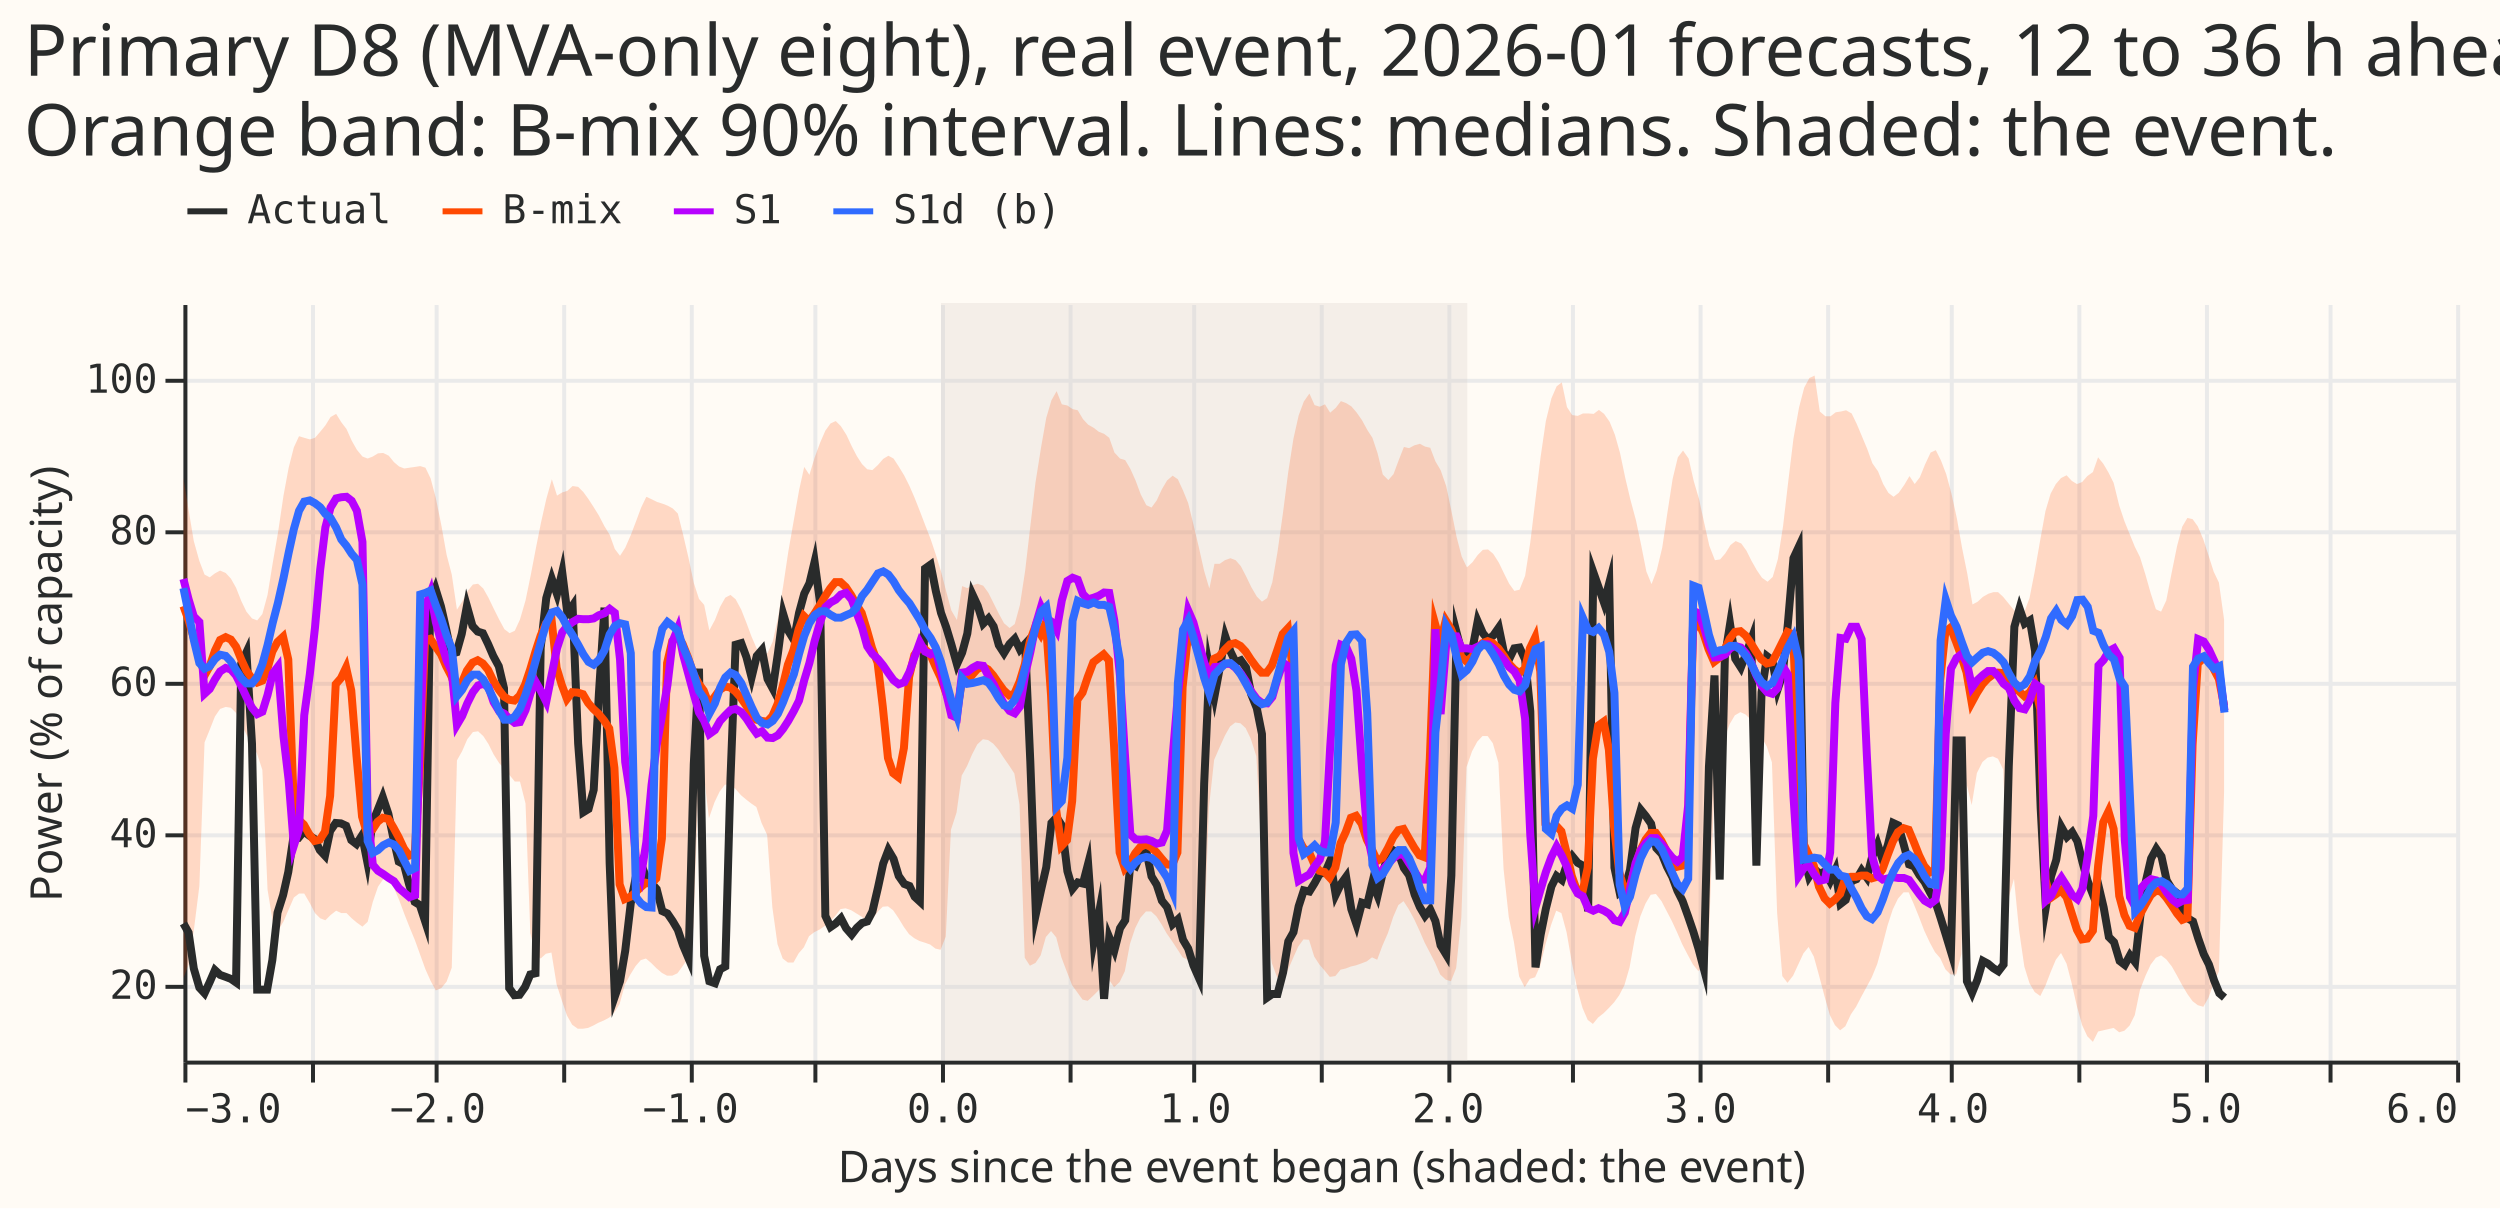
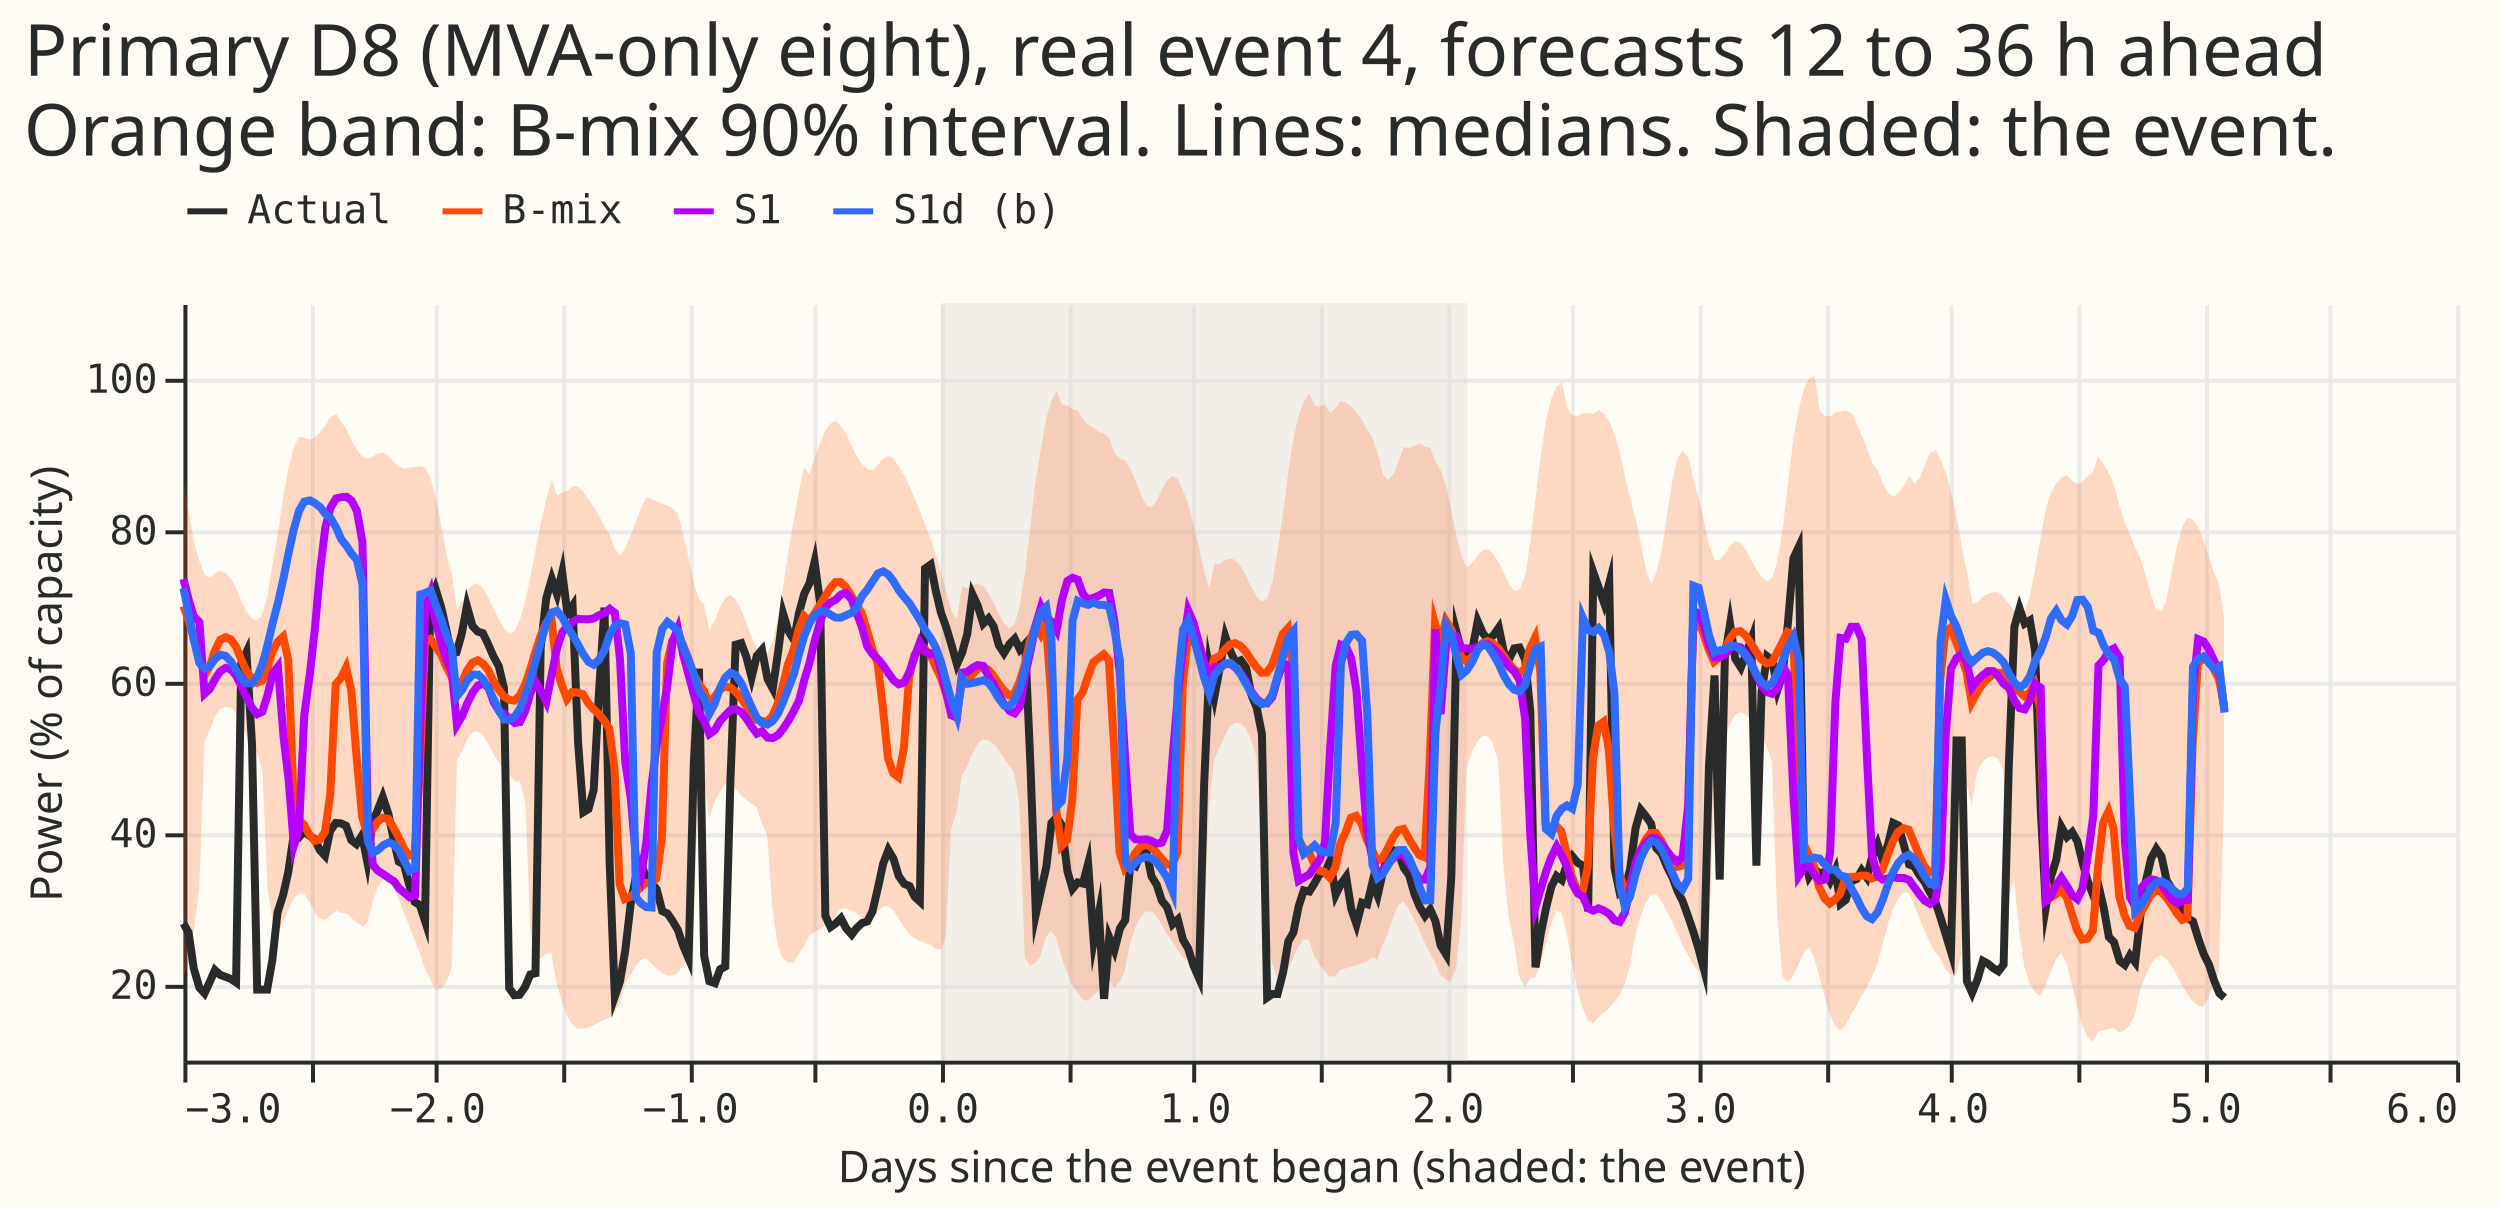
<svg xmlns="http://www.w3.org/2000/svg" width="627" height="303" class="marks" viewBox="0 0 627 303">
  <path fill="#fffbf5" d="M0 0h627v303H0z" />
  <g fill="none" stroke-miterlimit="10" aria-roledescription="group mark container" class="mark-group role-frame root">
    <path fill="#fffbf5" d="M46.5 76.5h570v190h-570Z" aria-hidden="true" class="background" />
    <g aria-hidden="true" class="mark-group role-axis">
      <path stroke="#eaeaea" d="M46.5 76.5v190m32-190v190m31-190v190m32-190v190m32-190v190m31-190v190m32-190v190m32-190v190m31-190v190m32-190v190m32-190v190m31-190v190m32-190v190m32-190v190m31-190v190m32-190v190m32-190v190m31-190v190m32-190v190" class="mark-rule role-axis-grid" pointer-events="none" />
    </g>
    <g aria-hidden="true" class="mark-group role-axis">
      <path stroke="#eaeaea" d="M46.5 247.5h570m-570-38h570m-570-38h570m-570-38h570m-570-38h570" class="mark-rule role-axis-grid" pointer-events="none" />
    </g>
    <g aria-label="X-axis titled 'Days since the event began (shaded: the event)' for a linear scale with values from −3 to 6" aria-roledescription="axis" class="mark-group role-axis" pointer-events="none">
      <path stroke="#292b2b" d="M46.5 266.5v5m32-5v5m31-5v5m32-5v5m32-5v5m31-5v5m32-5v5m32-5v5m31-5v5m32-5v5m32-5v5m31-5v5m32-5v5m32-5v5m31-5v5m32-5v5m32-5v5m31-5v5m32-5v5" class="mark-rule role-axis-tick" />
      <g fill="#292b2b" class="mark-text role-axis-label" font-family="Matter Semi Mono, Roboto Mono, monospace" font-size="10">
        <text transform="translate(46.5 281.5)">−3.0</text>
        <text text-anchor="middle" transform="translate(109.8 281.5)">−2.0</text>
        <text text-anchor="middle" transform="translate(173.2 281.5)">−1.0</text>
        <text text-anchor="middle" transform="translate(236.5 281.5)">0.0</text>
        <text text-anchor="middle" transform="translate(299.8 281.5)">1.0</text>
        <text text-anchor="middle" transform="translate(363.2 281.5)">2.0</text>
        <text text-anchor="middle" transform="translate(426.5 281.5)">3.0</text>
        <text text-anchor="middle" transform="translate(489.8 281.5)">4.0</text>
        <text text-anchor="middle" transform="translate(553.2 281.5)">5.0</text>
        <text text-anchor="end" transform="translate(616.5 281.5)">6.0</text>
      </g>
      <path stroke="#292b2b" d="M46.5 266.5h570" class="mark-rule role-axis-domain" />
      <text fill="#292b2b" class="mark-text role-axis-title" font-family="Matter XH, DM Sans, sans-serif" font-size="11" text-anchor="middle" transform="translate(331.5 296.5)">Days since the event began (shaded: the event)</text>
    </g>
    <g aria-label="Y-axis titled 'Power (% of capacity)' for a linear scale with values from 10 to 110" aria-roledescription="axis" class="mark-group role-axis" pointer-events="none">
      <path stroke="#292b2b" d="M46.5 247.5h-5m5-38h-5m5-38h-5m5-38h-5m5-38h-5" class="mark-rule role-axis-tick" />
      <g fill="#292b2b" class="mark-text role-axis-label" font-family="Matter Semi Mono, Roboto Mono, monospace" font-size="10" text-anchor="end">
        <text transform="translate(39.5 250.5)">20</text>
        <text transform="translate(39.5 212.5)">40</text>
        <text transform="translate(39.5 174.5)">60</text>
        <text transform="translate(39.5 136.5)">80</text>
        <text transform="translate(39.5 98.5)">100</text>
      </g>
      <path stroke="#292b2b" d="M46.5 266.5v-190" class="mark-rule role-axis-domain" />
      <text fill="#292b2b" class="mark-text role-axis-title" font-family="Matter XH, DM Sans, sans-serif" font-size="11" text-anchor="middle" transform="rotate(-90 93.5 78)">Power (% of capacity)</text>
    </g>
    <g aria-roledescription="rect mark container" class="mark-rect role-mark layer_0_marks">
      <path fill="#d9d0ca" d="M236 76h132v190H236Z" aria-label="a: 0; b: 2.08333333333" aria-roledescription="rect mark" opacity=".3" />
    </g>
    <g aria-roledescription="area mark container" class="mark-area role-mark layer_1_marks">
      <path fill="#ff4901" d="m46 245.3 1.3-3.4 1.3-8.5 1.4-11.2 1.3-36 1.3-3.2 1.3-3.3 1.3-1.9 1.4-.5 1.3.2 1.3 1.3 1.3 2.7 1.3 2.7 1.4 2.4 1.3 2.5 1.3 4 1.3 30 1.3 8 1.3 2.4 1.4-2.4 1.3-3 1.3-3 1.3-1h1.3l1.4 2.4L79 229l1.3 1.3 1.3.5 1.3-1.3 1.4-1.1 1.3.6h1.3l1.3 1.3 1.3 1.1 1.4 1 1.3-1.2 1.3-5 1.3-3.8 1.3-1.9h1.4l1.3 2.2 1.3 3 1.3 3.5 1.3 3.3 1.4 3.4 1.3 3.6 1.3 3.6 1.3 2.9 1.3 2.4 1.4-.6 1.3-1.6 1.3-3.5 1.3-52 1.3-2.3 1.3-3 1.4-1.8 1.3-.2 1.3 1.2 1.3 2 1.3 2.6 1.4 2.2 1.3 1.4 1.3 1.6 1.3 1.6h1.3l1.4 5.5L133 234l1.3 5.4 1.3 1 1.3-1.2 1.4-.3 1.3 8 1.3 4 1.3 3.8 1.3 2.3 1.4 1h1.3l1.3-.2 1.3-.6 1.3-.7 1.4-.6 1.3-.7 1.3-1.3 1.3-2.1 1.3-4.8 1.4-2.6 1.3-2.1 1.3-1.5 1.3-.4 1.3 1.1 1.3 1.3 1.4 1.2 1.3.7h1.3l1.3-.6 1.3-1.8 1.4-2 1.3-7.5 1.3-36.8 1.3-2 1.3 11.2 1.4-4 1.3-2.7 1.3-1.7h1.3l1.3 1 1.4 1.6 1.3 1.1 1.3 1 1.3.9 1.3 4 1.4 3 1.3 18.1 1.3 9.3 1.3 3.6 1.3 1h1.4l1.3-2.3 1.3-1.5 1.3-2.8 1.3-1 1.4-.7 1.3-.9 1.3-1.2 1.3-1.3 1.3-1.7 1.3-.2 1.4.5 1.3.8 1.3.8 1.3 1 1.3-.2 1.4-2 1.3-1.3 1.3-.1 1.3 1 1.3 1.9 1.4 2.3 1.3 1.8 1.3 1 1.3.7 1.3.4 1.4.5 1.3 1 1.3.3 1.3-3.3 1.3-26.8 1.4-4.3 1.3-9.3 1.3-2.3 1.3-3 1.3-2.5 1.4-1.3 1.3.2 1.3.9 1.3 1.5 1.3 2 1.4 2 1.3 2 1.3 7.8 1.3 38.4 1.3 2 1.4-.7 1.3-1.9 1.3-4.6 1.3-1.5 1.3 1.6 1.3 5 1.4 3.7 1.3 3.3 1.3 1.8 1.3 1.8 1.3.3 1.4-1.3 1.3-1.3 1.3-1.7 1.3-1.1 1.3 2 1.4-1.3 1.3-2.7 1.3-6.9 1.3-3.9 1.3-2.6 1.4-1.6h1.3l1.3 1.2 1.3 2 1.3 2.3 1.4 2 1.3 2 1.3 2 1.3.6 1.3 1.3 1.4-.2 1.3-3.8 1.3-35.4 1.3-12 1.3-3 1.4-3.1 1.3-2.3 1.3-1 1.3.2 1.3 1.2 1.3 2.7 1.4 4.4 1.3 23.8 1.3 20.5 1.3 7.6 1.3 3.5 1.4.2 1.3-2 1.3-3 1.3-2.9 1.3-1.8 1.4.1 1.3 4.2 1.3 2 1.3 1.5 1.3 1.6 1.4-.2 1.3-1.6 1.3-.3 1.3-.5 1.3-.3 1.4-.5 1.3-.5 1.3-1 1.3.6 1.3-3.5 1.4-3.2 1.3-4 1.3-3 1.3-1 1.3 2 1.4 2.6 1.3 2.8 1.3 3 1.3 2.5 1.3 2.5 1.3 3 1.4 1.3 1.3.4 1.3-3.3 1.3-12.7 1.3-37.7 1.4-4 1.3-2.4 1.3-1.4h1.3l1.3 1.8 1.4 4.9 1.3 26.7 1.3 12 1.3 6.3 1.3 8.6 1.4 2.7 1.3-2.1 1.3-.4 1.3-2.9 1.3-5.3 1.4-4.9 1.3-3.6 1.3.6 1.3 4.8 1.3 7.5 1.4 6.8 1.3 4.7 1.3 3 1.3 1 1.3-1.6 1.4-1.1 1.3-1.3 1.3-1.4 1.3-1.8 1.3-2.5 1.3-4.5 1.4-7.8 1.3-5 1.3-3.2 1.3-2.2 1.3-.2 1.4 1.8 1.3 2.5 1.3 2.5 1.3 2.8 1.3 3 1.4 2.7 1.3 2.4 1.3 1.6 1.3-.6 1.3-5.9 1.4-37.2 1.3-11.1 1.3-3.6 1.3-3.5 1.3-2.2 1.4-.8 1.3.6 1.3 1.3 1.3 2 1.3 2.2 1.4 2.5 1.3 4 1.3 37.7 1.3 15.9 1.3 1.7 1.4-1.8 1.3-2.8 1.3-2.8 1.3-1.6 1.3 2.4 1.3 4.7 1.4 5.3 1.3 4.6 1.3 2.6 1.3 1.3 1.3-1 1.4-3 1.3-1.9 1.3-2.5 1.3-2.4 1.3-2.4 1.4-3.4 1.3-4.7 1.3-5 1.3-4 1.3-2.7 1.4-1.6h1.3l1.3 3 1.3 3.2 1.3 3.4 1.4 3 1.3 2.4 1.3 1.5 1.3 2.8 1.3 1.3h1.4l1.3-5.1 1.3-42.8 1.3 5.4 1.3-8 1.4-2.8 1.3-1.1 1.3-.3 1.3.6 1.3 2.7 1.3 32.4 1.4-5 1.3 13 1.3 9 1.3 4.2 1.3 2.2 1.4 1 1.3-2.6 1.3-3.4 1.3-3.1 1.3-1.7 1.4 2.7 1.3 5 1.3 5.7 1.3 4.7 1.3 2.8 1.4 1.4 1.3-2.6 1.3-.3 1.3-.3 1.3-.3 1.4 1.1 1.3-.4 1.3-1.3 1.3-2.6 1.3-6.3 1.4-3.6 1.3-2.8 1.3-1.7 1.3-.6 1.3 1 1.4 1.8 1.3 2.3 1.3 2.4 1.3 2.2 1.3 1.8 1.3 1 1.4.4 1.3-2.3 1.3-3.6 1.3-3 1.3-45v-43.2l-1.3-9.3-1.3-2.7-1.3-4.1-1.3-4-1.4-3.3-1.3-1.8-1.3-.3-1.3 2.2-1.3 4.9-1.4 6.9-1.3 6.7-1.3 2.8-1.3-.6-1.3-4-1.3-4.6-1.4-4.5-1.3-2.6-1.3-3.2-1.3-3.2-1.3-3.9-1.4-5.7-1.3-2.6-1.3-2.2-1.3-1.6-1.3 3.7-1.4 1-1.3 1.5-1.3.5-1.3-.8-1.3-1.4-1.4.7-1.3 1.5-1.3 2.4-1.3 4.4-1.3 7.2-1.4 8-1.3 6.6-1.3 3.5-1.3.5-1.3-1-1.4-1.7-1.3-1.6-1.3-1.2H500l-1.3.4-1.4.8-1.3 1.2-1.3.7-1.3-7.7-1.3-6.4-1.3-7.4-1.4-6.4-1.3-4.8-1.3-3.4-1.3-2.6-1.3.6-1.4 3-1.3 3.2-1.3 1.7-1.3-2-1.3 2.2-1.4 2-1.3 1-1.3-1-1.3-2.2-1.3-3.2-1.4-2-1.3-3.6-1.3-3.1-1.3-3.1-1.3-2.7-1.4-.8-1.3.3-1.3.2-1.3 1h-1.3l-1.4-1.2-1.3-9-1.3.6-1.3 2.4-1.3 5-1.4 7.8-1.3 10.7-1.3 11.2-1.3 8.3-1.3 4.5-1.3 1.2-1.4-1-1.3-1.9-1.3-2.3-1.3-2.6-1.3-1.8-1.4-.6-1.3 1-1.3 2.1-1.3 1.5-1.3.2-1.4-3.6-1.3-5.8-1.3-6-1.3-4.4-1.3-5.7-1.4-2-1.3 1.7-1.3 5.4-1.3 8.4-1.3 8.8-1.4 5.8-1.3 3.4-1.3-3.2-1.3-6.6-1.3-6.2-1.4-5.2-1.3-5.5-1.3-6.2-1.3-4.6-1.3-3.2-1.4-2-1.3-1-1.3 1-1.3-.1H397l-1.3.6-1.4-.2-1.3-2-1.3-6.2-1.3 1-1.3 3-1.4 5.7-1.3 8.9-1.3 10.7-1.3 10.8-1.3 8.4-1.4 3.5-1.3.3-1.3-1.8-1.3-2.6-1.3-2.7-1.4-2.2-1.3-1.1-1.3.1-1.3 1.3-1.3 1.8-1.4 1.3-1.3-2.7-1.3-5-1.3-6.5-1.3-6.2-1.4-4-1.3-2.2-1.3-3.4-1.3-.3-1.3-.7-1.4.4-1.3.7-1.3-.3-1.3 3.3-1.3 3.5-1.3 1.5-1.4-1.4-1.3-5.3-1.3-3.9-1.3-2-1.3-2.4-1.4-2-1.3-1.5-1.3-.8-1.3-.5-1.3 1.7-1.4 1.2-1.3-2.1-1.3.6-1.3-.4-1.3-2.9-1.4 2-1.3 3.5-1.3 5.8-1.3 8.3-1.3 10.1-1.4 10-1.3 7.6-1.3 4-1.3.9-1.3-1.3-1.4-2.4-1.3-2.7-1.3-2.5-1.3-1.5-1.3-.5-1.4.5-1.3.9h-1.3l-1.3 6.2-1.3-4.4-1.3-5.8-1.4-5.9-1.3-5.3-1.3-3.2-1.3-2.8-1.3-.9-1.4 1.2-1.3 2.2-1.3 2.8-1.3 1.8-1.3-.6-1.4-2.7-1.3-3.5-1.3-2.9-1.3-2.2-1.3-.4-1.4-1.5-1.3-3.7-1.3-1-1.3-.5-1.3-1-1.4-.8-1.3-1.4-1.3-2.2-1.3-.3-1.3-.9-1.4-.3-1.3-3.3-1.3 2.3-1.3 4.4-1.3 7.4-1.4 8.8-1.3 11-1.3 11.2-1.3 8.5-1.3 4.8-1.3 1-1.4-1.2-1.3-2.4-1.3-2.6-1.3-2.6-1.3-1.8-1.4-.5-1.3.4-1.3.7-1.3-.5-1.3 8.5-1.4-2.4-1.3-4.8-1.3-5-1.3-4.2-1.3-3.9-1.4-3.6-1.3-3.4-1.3-3.3-1.3-3-1.3-2.6-1.4-2.3-1.3-2-1.3-.7-1.3.8-1.3 1.5-1.4 1.3-1.3-.2-1.3-1.3-1.3-2-1.3-2.5-1.3-2.8-1.4-2.2-1.3-1.3-1.3.6-1.3 1.8-1.3 3-1.4 3.8-1.3 4.3-1.3-2-1.3 5.9-1.3 7.4-1.4 8-1.3 8.7-1.3 8-1.3 5.8-1.3 2.9-1.4.3-1.3-1.4-1.3-3-1.3-3.5-1.3-3.3-1.4-2.6-1.3-1.1-1.3.7-1.3 2.3-1.3 3.3-1.4 2.6-1.3-6.4-1.3-1.5-1.3-4-1.3-6.2-1.4-6-1.3-5.2-1.3-1.3-1.3-.7-1.3-.5-1.3-.4-1.4-.7-1.3-.6-1.3 2.7-1.3 3.5-1.3 3.4-1.4 3.2-1.3 2-1.3-1.7-1.3-3.6-1.3-2.1-1.4-2.7-1.3-2.1-1.3-2-1.3-1.8-1.3-1.3-1.4-.2-1.3 1.2-1.3.4-1.3.8-1.3-4.1-1.4 5-1.3 5.8-1.3 6.5-1.3 6.8-1.3 6.3-1.4 4.8-1.3 2.8-1.3.6-1.3-1-1.3-2.4-1.4-2.8-1.3-2.7-1.3-2.3-1.3-1.2-1.3.2-1.3 1.6-1.4 2.7-1.3 2-1.3-8.8-1.3-5-1.3-7.3-1.4-6.9-1.3-4.9-1.3-2.7-1.3-.4-1.3.2-1.4.2-1.3.2-1.3-.5-1.3-1.1-1.3-1.6-1.4-.7-1.3.1-1.3.8-1.3.5-1.3-.5-1.4-1.7-1.3-2.3-1.3-2.9-1.3-1.7-1.3-2.1-1.4.8-1.3 2.1-1.3 1.6-1.3 1.5-1.3.4-1.4-.4-1.3-.4-1.3 2.8-1.3 5.1-1.3 7-1.3 8.8-1.4 8.1-1.3 8-1.3 4.8-1.3 1.6-1.3-.5-1.4-1.7-1.3-2.7-1.3-3.3-1.3-2.3-1.3-1.4-1.4-.6-1.3.7-1.3 1-1.3-.7-1.3-3.4-1.4-5-1.3-7.8-1.3-8Z" aria-label="Days since the event began (shaded: the event): −3; Power (% of capacity): 20.8798713684; q95: 86.9074630737" aria-roledescription="area mark" opacity=".2" />
    </g>
    <g aria-roledescription="group mark container" class="mark-group role-scope layer_2_pathgroup">
      <path d="M46 76h570v190H46Z" aria-hidden="true" class="background" />
      <path stroke="#292b2b" stroke-width="2" d="m46 231.6 1.3 2.3 1.3 9 1.4 4.8 1.3 1.4 1.3-2.8 1.3-3 1.3 1.2 1.4.5 1.3.5 1.3.9 1.3-80 1.3-2.8 1.4 22.9 1.3 61.7H67l1.3-7.4 1.3-11.9 1.4-4.4 1.3-5.8 1.3-8.8 1.3.2 1.3-1.6 1.4 1.1 1.3.8 1.3 2.8 1.3 1.4 1.3-6.2 1.4-2 1.3.1 1.3.6 1.3 3.6 1.3 1 1.4-2.2 1.3 6.6 1.3-9.7 1.3-3.2 1.3-3.3 1.4 4.2 1.3 6.3 1.3 5.7 1.3.7 1.3 5 1.4 4.4 1.3.8 1.3 4 1.3-80.2 1.3-3.2 1.4 4.5 1.3 5.7 1.3 6.2 1.3-.4 1.3-4.6 1.3-7 1.4 5 1.3 1.4 1.3.4 1.3 2.7 1.3 3 1.4 2.6 1.3 5.5 1.3 75.2 1.3 1.8 1.3-.1 1.4-2 1.3-3.1 1.3-.3 1.3-81.6L137 150l1.4-4.8 1.3 3.8 1.3-5.5 1.3 10.3 1.3-1.9 1.4 34.6 1.3 17.2 1.3-.8 1.3-4.8 1.3-24.1 1.4-21.6 1.3 64.1 1.3 33.4 1.3-3.8 1.3-7.6 1.4-12 1.3-6.7 1.3-3.1 1.3 3.5 1.3 1.3 1.3 1.5 1.4 5.5 1.3.6 1.3 1.9 1.3 2.2 1.3 3.9 1.4 3.3 1.3-48.8 1.3-23.9 1.3 72 1.3 6.4 1.4.5 1.3-3.5 1.3-.7 1.3-47 1.3-33.7 1.4-.4 1.3 3.5 1.3 5.1 1.3-5.4 1.3-1.5 1.4 7.3 1.3 2.4 1.3-8.8 1.3-10 1.3 4.3 1.4 2.3 1.3-6.8 1.3-4.8 1.3-2.6 1.3-5.4 1.4 10.4 1.3 78.4 1.3 2.8 1.3-.9 1.3-1.3 1.3 2.5 1.4 1.6 1.3-1.7 1.3-1.2 1.3-.4 1.3-2.5 1.4-6 1.3-6 1.3-3.4 1.3 2.2 1.3 4.3 1.4 2 1.3.5 1.3 2.7 1.3 1.2 1.3-83.5 1.4-1 1.3 6.6 1.3 5.5 1.3 3.6 1.3 4.3 1.4 5 1.3-2.9 1.3-4.8 1.3-9.8 1.3 2.8 1.4 4.5 1.3-1.3 1.3 2 1.3 4.7 1.3 2 1.4-2.3 1.3-1.3 1.3 2.7 1.3-1.4 1.3 29.5 1.4 38.2 1.3-6 1.3-5.7 1.3-11.1 1.3-1.4 1.3 2 1.4 11.5 1.3 4.4 1.3-1.6 1.3.3 1.3-5 1.4 19.5 1.3-7 1.3 21.4 1.3-15.4 1.3 3.2 1.4-5.5 1.3-2 1.3-14.3 1.3.7 1.3-3 1.4-.8 1.3 6.4 1.3 2.1 1.3 4 1.3 1.6 1.4 4.3 1.3-1.2 1.3 5.1 1.3 2.2 1.3 4.2 1.4 3.2 1.3-48.7 1.3-29 1.3 7 1.3-7 1.4-8 1.3 3.8 1.3 2.7 1.3-.5 1.3 1.8 1.3 6.7 1.4 3.5 1.3 6.5 1.3 66.1 1.3-.9h1.3l1.4-5.4 1.3-7.8 1.3-2.3 1.3-6.5 1.3-4 1.4.3 1.3-2.1 1.3-2.4 1.3-.2 1.3-3 1.4 8.5 1.3-2.7 1.3-1.8 1.3 8.1 1.3 3.8 1.4-5.4 1.3.4 1.3-5.5 1.3 3.3 1.3-5.7 1.4-4.8 1.3-.8 1.3.8 1.3 3.6 1.3 1.8 1.4 4.9 1.3 3.1 1.3 2.2 1.3-1.6 1.3 2.9 1.3 6.1 1.4 2.3 1.3-19.8 1.3-61 1.3 5 1.3.3 1.4-1.2 1.3-6.9 1.3 3 1.3 1.6 1.3-1 1.4-2 1.3 6.3 1.3 1.6 1.3-2.7 1.3-.2 1.4 3 1.3 13 1.3 64.2 1.3-8.2 1.3-6.5 1.4-5.6 1.3-2.6 1.3 1 1.3-4 1.3-2 1.4 1.7 1.3.7 1.3 11.4 1.3-85 1.3 3.7 1.4 4 1.3-5 1.3 71.4 1.3 6.2 1.3-1 1.3-4.6 1.4-10.5 1.3-4.6 1.3 1.6 1.3 1.9 1.3 6.1 1.4 1.5 1.3 3.2 1.3 2.5 1.3 3.5 1.3 2.6 1.4 3.9 1.3 3.8 1.3 4.3 1.3 4.9 1.3-50.6 1.4-22.9 1.3 51.2 1.3-55.9 1.3-8.2 1.3 8.7 1.4 2.2 1.3-3.4 1.3-3.6 1.3 56.7 1.3-43.5 1.4-9 1.3 1 1.3 7.4 1.3-4 1.3-12.6 1.4-16.4 1.3-2.8 1.3 77.7 1.3 5 1.3-2 1.3 1.2 1.4-.5 1.3 2.4 1.3-2.8 1.3 8.5 1.3-1 1.4-4.7 1.3-.5 1.3-2.2 1.3 1.8 1.3-5.1 1.4-3.3 1.3 4.1 1.3-4 1.3-5.4 1.3.6 1.4 5 1.3 4.8 1.3.5 1.3 2.2 1.3 1.7 1.4 2.7 1.3 2.3 1.3 4 1.3 4.2 1.3 4.3 1.4-53h1.3l1.3 60.4 1.3 2.9 1.3-3.2 1.4-4.8 1.3.7 1.3 1.1 1.3.8 1.3-1.7 1.3-49.7 1.4-35 1.3-4.6 1.3 3.8 1.3-.8 1.3 7.7 1.4 39.4 1.3 24.8 1.3-7.7 1.3-4.1 1.3-8.3 1.4 2.5 1.3-1.2 1.3 2.3 1.3 5.3 1.3 4.7 1.4 3.6 1.3-2.5 1.3 5.5 1.3 7.4 1.3 1.3 1.4 4.7 1.3 1 1.3-2.4 1.3 1.7 1.3-11.6 1.4-8.8 1.3-5.6 1.3-2.4 1.3 1.9 1.3 6 1.4 2.3 1.3 1 1.3 5.7 1.3.5 1.3.8 1.3 4.2 1.4 4 1.3 2.6 1.3 4 1.3 3.2 1.3 1.1" aria-hidden="true" class="mark-line role-mark layer_2_marks" />
      <path d="M46 76h570v190H46Z" aria-hidden="true" class="background" />
      <path stroke="#ff4901" stroke-width="2" d="m46 152 1.3 3.6 1.3 4.4 1.4 4 1.3 5.4 1.3-2.3 1.3-3.9 1.3-2.7 1.4-.7 1.3.6 1.3 1.8 1.3 3.2 1.3 2.8 1.4 2 1.3 1 1.3-.5L67 168l1.3-4.6 1.3-2.4 1.4-1.3 1.3 5.7 1.3 34.2 1.3 6 1.3 1.2 1.4 2.5 1.3 1.6 1.3-.3 1.3-2 1.3-9 1.4-28 1.3-1.5 1.3-2.7 1.3 5.8 1.3 16.3 1.4 15.3 1.3 4.4 1.3-1.1 1.3-2 1.3-1 1.4.3 1.3 2.2 1.3 2.4 1.3 2.8 1.3 1.8 1.4-.5 1.3-21.2 1.3-32.4 1.3-.3 1.3 1.9 1.4 2 1.3 3 1.3 2.5 1.3 3.7 1.3-2 1.3-3.1 1.4-2 1.3-.6 1.3.8 1.3 1.6 1.3 2.7 1.4 2.3 1.3 1.7 1.3.8 1.3.2 1.3-1.2 1.4-2.8 1.3-3.9 1.3-4.4 1.3-4 1.3-3 1.4-1.3 1.3 12.4 1.3 4.3 1.3 3.5 1.3-1.7 1.4.1 1.3.4 1.3 2.2 1.3 1.5 1.3 1.2 1.4 1.7 1.3 2 1.3 9.9 1.3 29.2 1.3 3.7 1.4-.6 1.3-1.1 1.3-1.3 1.3-1.1 1.3.3 1.3-1.4 1.4-10 1.3-44 1.3-5.5 1.3-1.3 1.3 2 1.4 3.5 1.3 4 1.3 2.4 1.3 1.8 1.3 3.4 1.4-1.8 1.3-1.8 1.3-.8 1.3.2 1.3 1 1.4 1.6 1.3 1.9 1.3 2 1.3 1.6 1.3.3 1.4.2 1.3-1.4 1.3-3 1.3-4.5 1.3-5.4 1.4-3.7 1.3-5.2 1.3-3.3 1.3 1.3 1.3-1.8 1.4-2.2 1.3-2.2 1.3-2 1.3-1.6h1.3l1.3 1.2 1.4 2.1 1.3 2.4 1.3 2 1.3 4.2 1.3 4.6 1.4 3.7 1.3 11 1.3 12.9 1.3 3.8 1.3 1 1.4-7.3 1.3-17.8 1.3-5.5 1.3-1.8 1.3.2 1.4 1.4 1.3 3 1.3 2.8 1.3 3.7 1.3 3.3 1.4 2 1.3-7.8 1.3-.1 1.3-1.7 1.3-1.5 1.4-.6 1.3.7 1.3 1.5 1.3 1.9 1.3 1.8 1.4 1.3 1.3-.4 1.3-3 1.3-4.3 1.3-5.9 1.4-3.8 1.3 2.1 1.3-3 1.3 18.3 1.3 28.8 1.3 9 1.4-1.5 1.3-9.8 1.3-25.4 1.3-1.8 1.3-3.9 1.4-3.7 1.3-1 1.3-1 1.3 1.5 1.3 21.4 1.4 26.8 1.3 4 1.3-1.5 1.3-2.3 1.3-1.6 1.4-.6 1.3.7 1.3 1.2 1.3 1.6 1.3 1.5 1.4.1 1.3-3.1 1.3-41.5 1.3-12.5 1.3.5 1.4 3 1.3 3.9 1.3 3.5 1.3-5.5 1.3-.6 1.4-1.7 1.3-1.3 1.3-.3 1.3.7 1.3 1.4 1.3 2 1.4 1.9 1.3 1.4h1.3l1.3-1.8 1.3-3.7 1.4-4.2 1.3-1.4 1.3 11.1 1.3 41.6 1.3 2.4 1.4 1 1.3 3 1.3 1.7 1.3.3 1.3 1.4 1.4-2.5 1.3-6.1 1.3-2.8 1.3-3.6 1.3-.5 1.4 2 1.3 4 1.3 2.5 1.3 2.8 1.3-.7 1.4-2.5 1.3-2.7 1.3-1.8 1.3-.3 1.3 2.3 1.4 2.4 1.3 1.9 1.3.5 1.3-24.8 1.3-33.8 1.3 4.7 1.4-5.5 1.3 2.1 1.3 3.3 1.3 3.7 1.3 1.2 1.4-1.2 1.3-2 1.3-1.4 1.3-.5 1.3.5 1.4 1.3 1.3 1.8 1.3 2 1.3 1.4 1.3 1 1.4-1 1.3-5.2 1.3-2.7 1.3 8.5 1.3 38.2 1.4 1.4 1.3-.9 1.3 1.4 1.3 5.4 1.3 5.8 1.4 3.9h1.3l1.3-6 1.3-27.3 1.3-8.3 1.4-1 1.3 7 1.3 19.3 1.3 11.4 1.3 4.5 1.3-.6 1.4-5.2 1.3-4.1 1.3-2.7 1.3-1.7h1.3l1.4 2 1.3 2.6 1.3 2.3 1.3 1.6 1.3-.3 1.4-7.8 1.3-51.1 1.3-2.4 1.3 3 1.3 4 1.4 3.2 1.3-1 1.3-2 1.3-2.8 1.3-1.7 1.4-.2 1.3 1.1 1.3 1.9 1.3 2.1 1.3 1.9 1.4 1.1 1.3-.3 1.3-2.4 1.3-2.6 1.3-2.6 1.4.6 1.3 31.4 1.3 21 1.3 2.8 1.3 2.8 1.3 5.3 1.4 2.9 1.3 1.3 1.3-1 1.3-1.4 1.3-3.9 1.4-.4h1.3l1.3-.3h1.3l1.3.7 1.4-.4 1.3-1.8 1.3-3.6 1.3-3.4 1.3-2.4 1.4-1 1.3.4 1.3 3.1 1.3 3.3 1.3 2.7 1.4 1.6 1.3-.7 1.3-47.4 1.3-12.3 1.3-1 1.4 3.6 1.3 3.6 1.3 4 1.3 7.6 1.3-2.4 1.4-2.2 1.3-1.4 1.3-1 1.3-.5 1.3.1 1.3 1.6 1.4 1.5 1.3 1.5 1.3 1.2 1.3-.9 1.3-2.1 1.4 6.3 1.3 42.7 1.3 4.6 1.3-.9 1.3-1 1.4 1.7 1.3 4.1 1.3 4.1 1.3 2.4 1.3-.2 1.4-2 1.3-16.2 1.3-11 1.3-2.7 1.3 4.4 1.4 16.8 1.3 4.8 1.3 2.7 1.3.5 1.3-3.3 1.4-2.6 1.3-2.3 1.3-1.1 1.3.2 1.3 1.5 1.4 2 1.3 2 1.3 1.6 1.3-.5 1.3-43.4 1.3-20.4 1.4-1.3 1.3.3 1.3 2.4 1.3 2.5 1.3 6.7" aria-hidden="true" class="mark-line role-mark layer_2_marks" />
      <path d="M46 76h570v190H46Z" aria-hidden="true" class="background" />
      <path stroke="#b701ff" stroke-width="2" d="m46 145.2 1.3 5.1 1.3 4.3L50 156l1.3 18 1.3-1.2 1.3-2.4 1.3-2 1.4-.9 1.3.4 1.3 1.5 1.3 2.6 1.3 2.8 1.4 2.7 1.3 1.6 1.3-.6 1.3-4.2 1.3-5.4 1.3-1.7 1.4 17.5 1.3 11 1.3 16.4L75 208l1.3-28.6 1.4-10.3 1.3-11.7 1.3-14.5 1.3-10.6 1.3-5 1.4-2.3 1.3-.3 1.3-.1 1.3 1 1.3 2.5 1.4 7.8 1.3 67.8 1.3 13.2 1.3 1.5 1.3.8 1.4 1 1.3.8 1.3 1.8 1.3 1.1 1.3 1.1 1.4-.5 1.3-42.3 1.3-30.1 1.3-3.5 1.3 7.4 1.4 5.3 1.3 4.3 1.3 2.8 1.3 13.4 1.3-2.2 1.3-3.2 1.4-2.8 1.3-1.7 1.3-.4 1.3.8 1.3 3.8 1.4 2.3 1.3.6 1.3 1.3 1.3 1 1.3-.2 1.4-3 1.3-4.4 1.3-2.6 1.3 2.3 1.3 2.6 1.4-7 1.3-6.4 1.3-4 1.3-1.6 1.3-1 1.4-.8 1.3.1h1.3l1.3-.2 1.3-.8 1.4-.5 1.3-1.1 1.3 1 1.3 11.7 1.3 25.7 1.4 9.1 1.3 15.3 1.3 4 1.3-8.3 1.3-14.3 1.3-10 1.4-7.7 1.3-7.4 1.3-11 1.3-3.2 1.3 6.5 1.4 5.2 1.3 4.8 1.3 4.6 1.3 2.1 1.3 3.3 1.4-1 1.3-2.3 1.3-1.4 1.3-1.3 1.3-.3 1.4.8 1.3 1.6 1.3 2 1.3 1.8 1.3-.6 1.4 1.6 1.3.1 1.3-.7 1.3-1.6 1.3-2 1.4-2.5 1.3-2.6 1.3-5.1 1.3-4.3 1.3-5.5 1.4-4.8 1.3-3.7 1.3-1.2 1.3-.7 1.3-1.3 1.3-.4 1.4 1.7 1.3 3.5 1.3 3.5 1.3 4.7 1.3 1.9 1.4 1.3 1.3 1.6 1.3 1.9 1.3 1.8 1.3 1 1.4-.5 1.3-2.6 1.3-3.8 1.3-3.6 1.3 2.3 1.4.7 1.3-.8 1.3 5 1.3 5.5 1.3 5.6 1.4.6 1.3-11.3 1.3-.2 1.3-1 1.3-.7 1.4.2 1.3 2.6 1.3 2 1.3 2.6 1.3 2.3 1.4 1.8 1.3.6 1.3-1.7 1.3-8 1.3-5.6 1.4-7 1.3-4.4 1.3 2.8 1.3.9 1.3 2.2 1.3-7.5 1.4-4.9 1.3-.8 1.3.5 1.3 3.6 1.3 1.3 1.4-.4 1.3-.5 1.3-.8 1.3.1 1.3 7.1 1.4 13.8 1.3 20.7 1.3 19 1.3 1.2 1.3.1 1.4-.1 1.3.4 1.3.7 1.3-.3 1.3-3 1.4-18.6 1.3-15.2 1.3-12.1 1.3-9.3 1.3 3 1.4 5.1 1.3 4.9 1.3 3.3 1.3-2.1 1.3-.1 1.4-.7h1.3l1.3 1 1.3 1.4 1.3 2 1.3 2.5 1.4 1.9 1.3 1 1.3.1 1.3-1.6 1.3-4.6 1.4-4 1.3.9 1.3 46.8 1.3 7 1.3-.8 1.4-.8 1.3-2 1.3-1.7 1.3-4.4 1.3-23.7 1.4-20.6 1.3-5.2 1.3.5 1.3 3 1.3 8 1.4 19.7 1.3 16.1 1.3 6.4 1.3 4 1.3-1.3 1.4-1.6 1.3-1.3 1.3-.9 1.3.1 1.3 2.1 1.4 2.1 1.3 2h1.3l1.3-3 1.3-59.8 1.3 21.3 1.4-17.5 1.3-2h1.3l1.3 3h1.3l1.4.2 1.3-.6 1.3-.6h1.3l1.3 1 1.4 1.4 1.3 1.5 1.3 1.8 1.3 1.1 1.3 2.2 1.4 9.7 1.3 29.2 1.3 18 1.3-4.5 1.3-4.3 1.4-3.8 1.3-2.6 1.3 2.3 1.3 2.8 1.3 4.2 1.4 2.5 1.3.7 1.3 3 1.3.6 1.3-.6 1.4.6 1.3.8 1.3 1.6 1.3.4 1.3-2.3 1.3-6 1.4-6.4 1.3-3.3 1.3-1.8 1.3-1.2h1.3l1.4 1.5 1.3 1.8 1.3 1.6 1.3 1 1.3-1.2 1.4-13 1.3-48.7 1.3.6 1.3 3.3 1.3 4.5 1.4 3.3 1.3-.1 1.3-.6 1.3-1.6 1.3-.6 1.4.4 1.3 1.5 1.3 2.3 1.3 3.2 1.3 2.6 1.4 1.6 1.3.4 1.3-1.4 1.3-5.6 1.3 2.2 1.4 30.5 1.3 20 1.3-2 1.3-.7 1.3 2.3 1.3 1.6 1.4-.3 1.3-6.8 1.3-37.5 1.3-16.3 1.3.2 1.4-3h1.3l1.3 3.1 1.3 29 1.3 25.3 1.4 5 1.3 1 1.3-.3 1.3-.3 1.3.2h1.4l1.3.5 1.3 1.8 1.3 1.8 1.3 1.6 1.4.8 1.3-1 1.3-7.8L488 184l1.3-16.3 1.4-2.7 1.3-1 1.3 2.3 1.3 6.1 1.3-1.8 1.4-1.3 1.3-1h1.3l1.3 1.3 1.3 1.9 1.3 1 1.4 3.2 1.3 1.9 1.3.3 1.3-2.3 1.3-4.1 1.4 1 1.3 53.4 1.3-1.2 1.3-2.7 1.3-1.9 1.4 2.2 1.3 2.2 1.3 1 1.3-2.7 1.3-8 1.4-10.2 1.3-37.7 1.3-1.4 1.3-2.2 1.3-.7 1.4 2.4 1.3 45.7 1.3 14.3 1.3 2.4 1.3-4.5 1.4-1.5 1.3-.9 1.3.3 1.3 1 1.3 2 1.4 1.8 1.3 1 1.3-.7 1.3-.2 1.3-53.1 1.3-12.3 1.4.6 1.3 2 1.3 2.8 1.3 2.9 1.3 9.6" aria-hidden="true" class="mark-line role-mark layer_2_marks" />
      <path d="M46 76h570v190H46Z" aria-hidden="true" class="background" />
      <path stroke="#306bff" stroke-width="2" d="m46 147.5 1.3 6.3 1.3 6.7 1.4 5.8 1.3 1.4 1.3-.6 1.3-1.8 1.3-1.1 1.4.3 1.3 1.4 1.3 2.1 1.3 2 1.3 1.4h1.4l1.3-1.6 1.3-3.2 1.3-4.8 1.3-5.6 1.3-5 1.4-6.2 1.3-6.4 1.3-5.9 1.3-4.6 1.3-2.3 1.4-.3 1.3.7 1.3 1 1.3 1.7 1.3 1 1.4 2.4 1.3 3 1.3 1.6 1.3 2 1.3 1.5 1.4 6.2 1.3 64.3 1.3 3 1.3-.7 1.3-1.2 1.4-.7 1.3.5 1.3 1.5 1.3 2.6 1.3 2.5 1.4-.7 1.3-68.6 1.3-.4 1.3-.6 1.3 3.7 1.4 3.6 1.3 4 1.3 3.2 1.3 12 1.3-1.6 1.3-2.4 1.4-1.4h1.3l1.3 1.2 1.3 2.3 1.3 2.6 1.4 3 1.3 2.2h1.3l1.3-.8 1.3-1.9 1.4-3.6 1.3-4 1.3-4.7 1.3-4.7 1.3-4.4 1.4-2.8 1.3-.4 1.3 1.6 1.3 2.5 1.3 2 1.4 2.4 1.3 2.4 1.3 1.9 1.3.7 1.3-1.2 1.4-2.4 1.3-4 1.3-2.1 1.3-.7 1.3.3 1.4 7.2 1.3 61.2 1.3 1.6 1.3.9 1.3.1 1.3-64 1.4-5.9 1.3-1.7 1.3 1 1.3 1.2 1.3 4 1.4 3.3 1.3 3.5 1.3 4.3 1.3 1.9 1.3 3.8 1.4-2.6 1.3-3.9 1.3-2.6 1.3-1.2 1.3.6 1.4 2 1.3 3 1.3 3 1.3 2.7 1.3 1.3 1.4.4 1.3-.9 1.3-1.8 1.3-2.9 1.3-3.4 1.4-3.6 1.3-5.1 1.3-4.5 1.3-3.2 1.3-2 1.4-1h1.3l1.3.9 1.3.7h1.3l1.3-.6 1.4-.6 1.3-1.4 1.3-2.8 1.3-1.6 1.3-2 1.4-2.1 1.3-.5 1.3.8 1.3 1.7 1.3 2.2 1.4 1.8 1.3 1.5 1.3 2.1 1.3 2.1 1.3 2.5 1.4 2 1.3 2.4 1.3 3.6 1.3 4.8 1.3 4.8 1.4 3.9 1.3-9.4 1.3 1.4 1.3-.2 1.3-.3 1.4-.4 1.3.6 1.3 1.8 1.3 2.2 1.3 1.7 1.4.2 1.3-1.6 1.3-3 1.3-5 1.3-5.3 1.4-5 1.3-3.8 1.3-1.2 1.3 8.1 1.3 42 1.3-1.4 1.4-10.9 1.3-34.3 1.3-5 1.3.6 1.3.4 1.4-.6 1.3.6h1.3l1.3.5 1.3 5.7 1.4 7.9 1.3 50.5 1.3 1.6 1.3-1.6 1.3-1 1.4-.4 1.3.3 1.3 1.1 1.3 1.8 1.3 2 1.4 3.5 1.3-52.2 1.3-13.5 1.3-2.3 1.3 4.2 1.4 5.2 1.3 5 1.3 3.9 1.3-4.7 1.3-1.4 1.4-1.4 1.3-.1 1.3 1.1 1.3 1.8 1.3 2.3 1.3 2.4 1.4 1.8 1.3.9 1.3-.4 1.3-2 1.3-4.6 1.4-5.1 1.3-4.6 1.3-1.6 1.3 51.9 1.3 4 1.4-1 1.3-1.2 1.3 1.4 1.3.4h1.3l1.4-7.5 1.3-39.7 1.3-5.4 1.3-2 1.3-.1 1.4 1.6 1.3 18.2 1.3 38 1.3 3.3 1.3-1 1.4-2.3 1.3-2.2 1.3-1.5h1.3l1.3 2 1.4 3.3 1.3 4.2 1.3 3.1h1.3l1.3-42.1 1.3-11.7 1.4-15.1 1.3 2.2 1.3 5.6 1.3 4.5 1.3-1.1 1.4-2.2 1.3-2.9 1.3-1.4 1.3.5 1.3 2 1.4 2.5 1.3 2.9 1.3 2.2 1.3 1.3 1.3.4 1.4-1.6 1.3-5 1.3-4 1.3-.6 1.3 45.7 1.4 1.2 1.3-4.5 1.3-1.8 1.3-.8 1.3.8 1.4-6L397 155l1.3 3 1.3.5 1.3-1 1.4 1.7 1.3 4.3 1.3 10.3 1.3 48 1.3 5.6 1.3-2.5 1.4-5.6 1.3-4.1 1.3-2.6 1.3-1.6 1.3.2 1.4 1.8 1.3 2.9 1.3 3 1.3 2.8 1.3 1.3 1.4-2.6 1.3-73.5 1.3.5 1.3 5.8 1.3 6 1.4 4.4 1.3-.5 1.3-.2 1.3-.9h1.3l1.4 1 1.3 1.5 1.3 2 1.3 2.6 1.3 2 1.4 1 1.3-.8 1.3-2.6 1.3-3 1.3-3.3 1.4-2.6 1.3 5.7 1.3 50.1 1.3-.2 1.3-.3 1.3.2 1.4 1.5 1.3 1.3h1.3l1.3 1.5 1.3.3 1.4 2.9 1.3 2.3 1.3 2.7 1.3 2 1.3.7 1.4-1.7 1.3-3.2 1.3-3.8 1.3-3.1 1.3-2.3 1.4-1.5 1.3-.5 1.3 1 1.3 2 1.3 2.4 1.4 1.9 1.3.2 1.3-61.3 1.3-10.2 1.3 4 1.4 2.8 1.3 3.8 1.3 3.5 1.3 1.6 1.3-1.2 1.4-1.2 1.3-.4 1.3.4 1.3 1 1.3 1.4 1.3 2.7 1.4 2.4 1.3 1.2 1.3-.8 1.3-2 1.3-3.8 1.4-2.6 1.3-3.5 1.3-4.6 1.3-1.9 1.3 2.3 1.4 1.1 1.3-2.1 1.3-4 1.3-.1 1.3 1.8 1.4 6 1.3.5 1.3 3.2 1.3 2.3 1.3 1.2 1.4 4.8 1.3 2 1.3 27.8 1.3 28.6 1.3-1.4 1.4-2.2 1.3-2.4 1.3-1.3 1.3-.3 1.3.7 1.4 1.3 1.3 1.3h1.3l1.3-1.5 1.3-55.6 1.3-2 1.4-.6 1.3 1.7 1.3 1.4 1.3-.6 1.3 11.6" aria-hidden="true" class="mark-line role-mark layer_2_marks" />
    </g>
    <g aria-label="Symbol legend for stroke color with 4 values: Actual, B-mix, S1, S1d (b)" aria-roledescription="legend" class="mark-group role-legend">
      <path d="M46 47h221v11H46Z" aria-hidden="true" class="background" pointer-events="none" />
      <g class="mark-group role-legend-entry">
        <g aria-roledescription="group mark container" class="mark-group role-scope" pointer-events="none">
          <path d="M46 47h52v11H46Z" aria-hidden="true" class="background" />
          <path stroke="#292b2b" stroke-width="1.5" d="M47 53h10" class="mark-symbol role-legend-symbol" />
          <text fill="#292b2b" class="mark-text role-legend-label" font-family="Matter Semi Mono, Roboto Mono, monospace" font-size="10" transform="translate(62 56)">Actual</text>
          <path d="M110 47h46v11h-46Z" aria-hidden="true" class="background" />
          <path stroke="#ff4901" stroke-width="1.5" d="M111 53h10" class="mark-symbol role-legend-symbol" />
          <text fill="#292b2b" class="mark-text role-legend-label" font-family="Matter Semi Mono, Roboto Mono, monospace" font-size="10" transform="translate(126 56)">B-mix</text>
          <path d="M168 47h28v11h-28Z" aria-hidden="true" class="background" />
          <path stroke="#b701ff" stroke-width="1.5" d="M169 53h10" class="mark-symbol role-legend-symbol" />
          <text fill="#292b2b" class="mark-text role-legend-label" font-family="Matter Semi Mono, Roboto Mono, monospace" font-size="10" transform="translate(184 56)">S1</text>
          <path d="M208 47h58v11h-58Z" aria-hidden="true" class="background" />
          <path stroke="#306bff" stroke-width="1.5" d="M209 53h10" class="mark-symbol role-legend-symbol" />
          <text fill="#292b2b" class="mark-text role-legend-label" font-family="Matter Semi Mono, Roboto Mono, monospace" font-size="10" transform="translate(224 56)">S1d (b)</text>
        </g>
      </g>
    </g>
    <g class="mark-group role-title">
-       <text fill="#292b2b" aria-label="Title text 'Primary D8 (MVA-only eight), real event, 2026-01 forecasts, 12 to 36 h ahead Orange band: B-mix 90% interval. Lines: medians. Shaded: the event.'" aria-roledescription="title" class="mark-text role-title-text" font-family="Matter XH, DM Sans, sans-serif" font-size="18" pointer-events="none" transform="translate(6 19)">
-         <tspan>Primary D8 (MVA-only eight), real event, 2026-01 forecasts, 12 to 36 h ahead</tspan>
+       <text fill="#292b2b" aria-label="Title text 'Primary D8 (MVA-only eight), real event 4, forecasts 12 to 36 h ahead Orange band: B-mix 90% interval. Lines: medians. Shaded: the event.'" aria-roledescription="title" class="mark-text role-title-text" font-family="Matter XH, DM Sans, sans-serif" font-size="18" pointer-events="none" transform="translate(6 19)">
+         <tspan>Primary D8 (MVA-only eight), real event 4, forecasts 12 to 36 h ahead</tspan>
        <tspan x="0" dy="20">Orange band: B-mix 90% interval. Lines: medians. Shaded: the event.</tspan>
      </text>
    </g>
  </g>
</svg>
